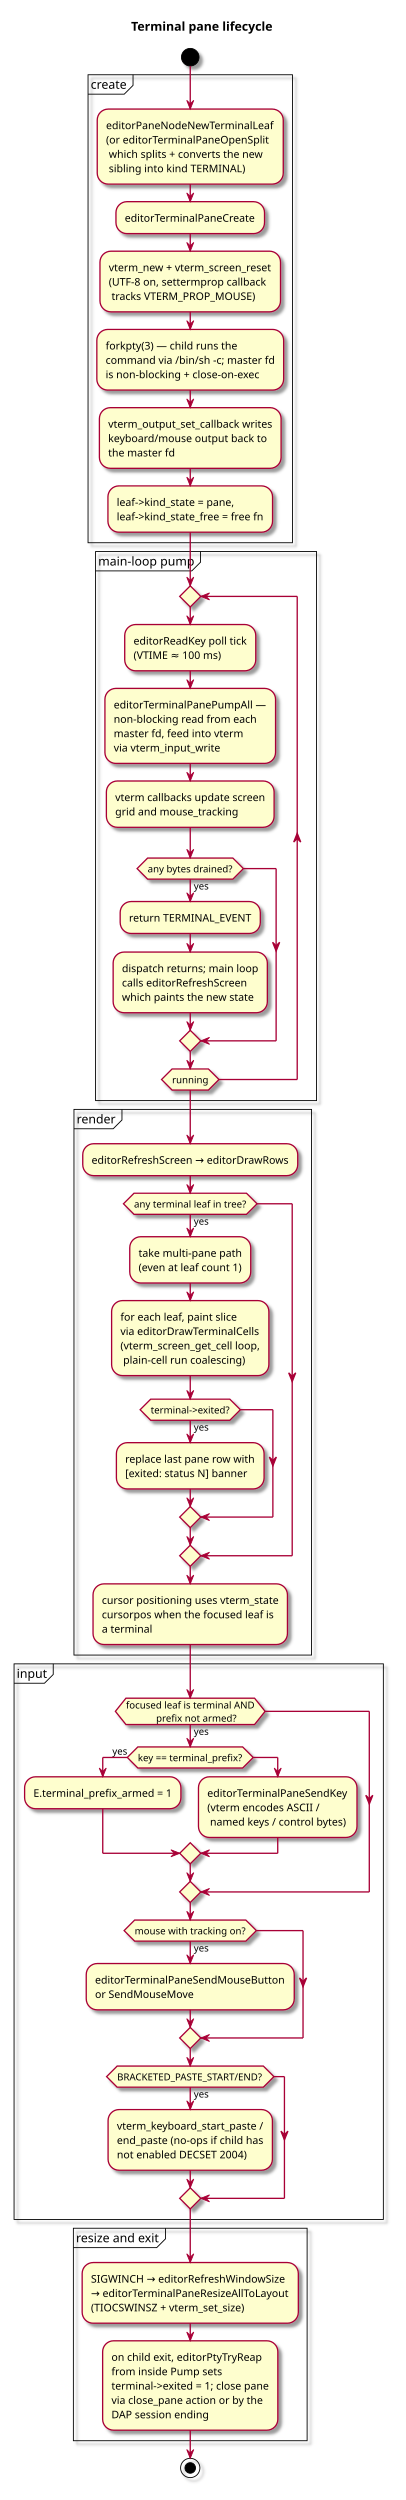
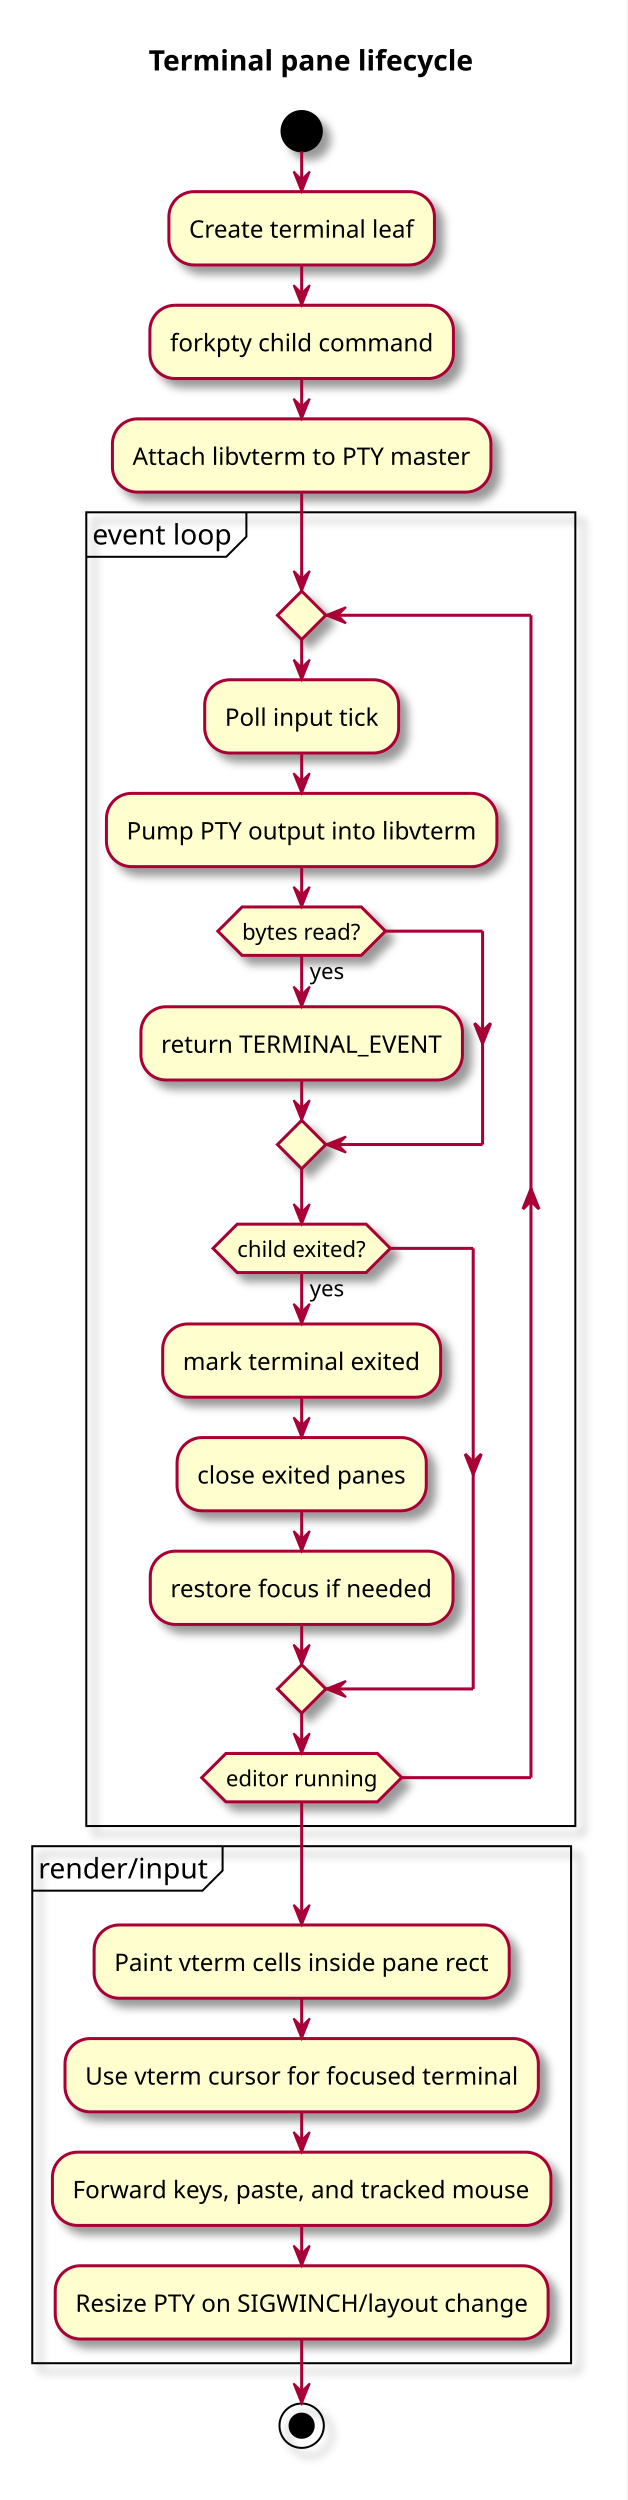
- <svg xmlns="http://www.w3.org/2000/svg" contentStyleType="text/css" data-diagram-type="ACTIVITY" height="2845px" preserveAspectRatio="none" style="width:462px;height:2845px;background:#FFFFFF;" version="1.1" viewBox="0 0 462 2845" width="462px" zoomAndPan="magnify">
+ <svg xmlns="http://www.w3.org/2000/svg" contentStyleType="text/css" data-diagram-type="ACTIVITY" height="1240px" preserveAspectRatio="none" style="width:311px;height:1240px;background:#FFFFFF;" version="1.1" viewBox="0 0 311 1240" width="311px" zoomAndPan="magnify">
  <defs>
-     <filter height="300%" id="fl8oqt6egbbvc" width="300%" x="-1" y="-1">
+     <filter height="300%" id="f10js84vkyv97v" width="300%" x="-1" y="-1">
      <feGaussianBlur result="blurOut" stdDeviation="2" />
      <feColorMatrix in="blurOut" result="blurOut2" type="matrix" values="0 0 0 0 0 0 0 0 0 0 0 0 0 0 0 0 0 0 .4 0" />
      <feOffset dx="4" dy="4" in="blurOut2" result="blurOut3" />
      <feBlend in="SourceGraphic" in2="blurOut3" mode="normal" />
    </filter>
  </defs>
  <rect width="100%" height="100%" fill="#FFFFFF" />
  <g>
    <g class="title" data-source-line="3">
-       <text fill="#000000" font-family="sans-serif" font-size="14" font-weight="700" lengthAdjust="spacing" textLength="161.881" x="149.186" y="34.966">Terminal pane lifecycle</text>
+       <text fill="#000000" font-family="sans-serif" font-size="14" font-weight="700" lengthAdjust="spacing" textLength="161.881" x="73.74" y="34.966">Terminal pane lifecycle</text>
    </g>
-     <ellipse cx="216.494" cy="65.068" fill="#000000" filter="url(#fl8oqt6egbbvc)" rx="10" ry="10" style="stroke:#000000;stroke-width:1;" />
-     <rect fill="none" filter="url(#fl8oqt6egbbvc)" height="532.574" style="stroke:#000000;stroke-width:1;" width="232.601" x="100.193" y="85.068" />
-     <path d="M151.395,85.068 L151.395,97.136 L141.395,107.136 L100.193,107.136" fill="none" style="stroke:#000000;stroke-width:1;" />
-     <text fill="#000000" font-family="sans-serif" font-size="14" lengthAdjust="spacing" textLength="41.202" x="103.193" y="101.034">create</text>
-     <rect fill="#FEFECE" filter="url(#fl8oqt6egbbvc)" height="85.376" rx="12.5" ry="12.5" style="stroke:#A80036;stroke-width:1.5;" width="211.689" x="110.649" y="124.136" />
-     <text fill="#000000" font-family="sans-serif" font-size="12" lengthAdjust="spacing" textLength="191.689" x="120.649" y="146.964">editorPaneNodeNewTerminalLeaf</text>
-     <text fill="#000000" font-family="sans-serif" font-size="12" lengthAdjust="spacing" textLength="186.289" x="120.649" y="163.308">(or editorTerminalPaneOpenSplit</text>
-     <text fill="#000000" font-family="sans-serif" font-size="12" lengthAdjust="spacing" textLength="175.453" x="123.769" y="179.652">which splits + converts the new</text>
-     <text fill="#000000" font-family="sans-serif" font-size="12" lengthAdjust="spacing" textLength="155.413" x="123.769" y="195.996">sibling into kind TERMINAL)</text>
-     <rect fill="#FEFECE" filter="url(#fl8oqt6egbbvc)" height="36.344" rx="12.5" ry="12.5" style="stroke:#A80036;stroke-width:1.5;" width="169.065" x="131.962" y="229.512" />
-     <text fill="#000000" font-family="sans-serif" font-size="12" lengthAdjust="spacing" textLength="149.065" x="141.962" y="252.34">editorTerminalPaneCreate</text>
-     <rect fill="#FEFECE" filter="url(#fl8oqt6egbbvc)" height="69.032" rx="12.5" ry="12.5" style="stroke:#A80036;stroke-width:1.5;" width="205.437" x="113.775" y="285.856" />
-     <text fill="#000000" font-family="sans-serif" font-size="12" lengthAdjust="spacing" textLength="185.437" x="123.775" y="308.685">vterm_new + vterm_screen_reset</text>
-     <text fill="#000000" font-family="sans-serif" font-size="12" lengthAdjust="spacing" textLength="179.317" x="123.775" y="325.029">(UTF-8 on, settermprop callback</text>
-     <text fill="#000000" font-family="sans-serif" font-size="12" lengthAdjust="spacing" textLength="163.849" x="126.895" y="341.373">tracks VTERM_PROP_MOUSE)</text>
-     <rect fill="#FEFECE" filter="url(#fl8oqt6egbbvc)" height="69.032" rx="12.5" ry="12.5" style="stroke:#A80036;stroke-width:1.5;" width="212.601" x="110.193" y="374.889" />
-     <text fill="#000000" font-family="sans-serif" font-size="12" lengthAdjust="spacing" textLength="149.929" x="120.193" y="397.717">forkpty(3) — child runs the</text>
-     <text fill="#000000" font-family="sans-serif" font-size="12" lengthAdjust="spacing" textLength="192.601" x="120.193" y="414.061">command via /bin/sh -c; master fd</text>
-     <text fill="#000000" font-family="sans-serif" font-size="12" lengthAdjust="spacing" textLength="175.501" x="120.193" y="430.405">is non-blocking + close-on-exec</text>
-     <rect fill="#FEFECE" filter="url(#fl8oqt6egbbvc)" height="69.032" rx="12.5" ry="12.5" style="stroke:#A80036;stroke-width:1.5;" width="206.757" x="113.115" y="463.921" />
-     <text fill="#000000" font-family="sans-serif" font-size="12" lengthAdjust="spacing" textLength="186.757" x="123.115" y="486.749">vterm_output_set_callback writes</text>
-     <text fill="#000000" font-family="sans-serif" font-size="12" lengthAdjust="spacing" textLength="181.249" x="123.115" y="503.093">keyboard/mouse output back to</text>
-     <text fill="#000000" font-family="sans-serif" font-size="12" lengthAdjust="spacing" textLength="76.021" x="123.115" y="519.437">the master fd</text>
-     <rect fill="#FEFECE" filter="url(#fl8oqt6egbbvc)" height="52.688" rx="12.5" ry="12.5" style="stroke:#A80036;stroke-width:1.5;" width="187.329" x="122.829" y="552.953" />
-     <text fill="#000000" font-family="sans-serif" font-size="12" lengthAdjust="spacing" textLength="133.609" x="132.829" y="575.782">leaf-&gt;kind_state = pane,</text>
-     <text fill="#000000" font-family="sans-serif" font-size="12" lengthAdjust="spacing" textLength="167.329" x="132.829" y="592.126">leaf-&gt;kind_state_free = free fn</text>
-     <rect fill="none" filter="url(#fl8oqt6egbbvc)" height="624.844" style="stroke:#000000;stroke-width:1;" width="251.473" x="108.758" y="627.642" />
-     <path d="M228.237,627.642 L228.237,639.71 L218.237,649.71 L108.758,649.71" fill="none" style="stroke:#000000;stroke-width:1;" />
-     <text fill="#000000" font-family="sans-serif" font-size="14" lengthAdjust="spacing" textLength="109.48" x="111.758" y="643.608">main-loop pump</text>
-     <rect fill="#FEFECE" filter="url(#fl8oqt6egbbvc)" height="52.688" rx="12.5" ry="12.5" style="stroke:#A80036;stroke-width:1.5;" width="149.121" x="141.934" y="710.71" />
-     <text fill="#000000" font-family="sans-serif" font-size="12" lengthAdjust="spacing" textLength="129.121" x="151.934" y="733.538">editorReadKey poll tick</text>
-     <text fill="#000000" font-family="sans-serif" font-size="12" lengthAdjust="spacing" textLength="96.481" x="151.934" y="749.882">(VTIME ≈ 100 ms)</text>
-     <rect fill="#FEFECE" filter="url(#fl8oqt6egbbvc)" height="85.376" rx="12.5" ry="12.5" style="stroke:#A80036;stroke-width:1.5;" width="194.181" x="119.403" y="783.398" />
-     <text fill="#000000" font-family="sans-serif" font-size="12" lengthAdjust="spacing" textLength="174.181" x="129.404" y="806.226">editorTerminalPanePumpAll —</text>
-     <text fill="#000000" font-family="sans-serif" font-size="12" lengthAdjust="spacing" textLength="163.189" x="129.404" y="822.57">non-blocking read from each</text>
-     <text fill="#000000" font-family="sans-serif" font-size="12" lengthAdjust="spacing" textLength="147.481" x="129.404" y="838.914">master fd, feed into vterm</text>
-     <text fill="#000000" font-family="sans-serif" font-size="12" lengthAdjust="spacing" textLength="121.297" x="129.404" y="855.258">via vterm_input_write</text>
-     <rect fill="#FEFECE" filter="url(#fl8oqt6egbbvc)" height="52.688" rx="12.5" ry="12.5" style="stroke:#A80036;stroke-width:1.5;" width="190.869" x="121.059" y="888.774" />
-     <text fill="#000000" font-family="sans-serif" font-size="12" lengthAdjust="spacing" textLength="170.869" x="131.06" y="911.602">vterm callbacks update screen</text>
-     <text fill="#000000" font-family="sans-serif" font-size="12" lengthAdjust="spacing" textLength="140.401" x="131.06" y="927.947">grid and mouse_tracking</text>
-     <rect fill="#FEFECE" filter="url(#fl8oqt6egbbvc)" height="36.344" rx="12.5" ry="12.5" style="stroke:#A80036;stroke-width:1.5;" width="159.465" x="136.762" y="1025.953" />
-     <text fill="#000000" font-family="sans-serif" font-size="12" lengthAdjust="spacing" textLength="139.465" x="146.762" y="1048.782">return TERMINAL_EVENT</text>
-     <rect fill="#FEFECE" filter="url(#fl8oqt6egbbvc)" height="69.032" rx="12.5" ry="12.5" style="stroke:#A80036;stroke-width:1.5;" width="175.473" x="128.758" y="1083.453" />
-     <text fill="#000000" font-family="sans-serif" font-size="12" lengthAdjust="spacing" textLength="155.473" x="138.758" y="1106.282">dispatch returns; main loop</text>
-     <text fill="#000000" font-family="sans-serif" font-size="12" lengthAdjust="spacing" textLength="142.849" x="138.758" y="1122.626">calls editorRefreshScreen</text>
-     <text fill="#000000" font-family="sans-serif" font-size="12" lengthAdjust="spacing" textLength="150.349" x="138.758" y="1138.97">which paints the new state</text>
-     <polygon fill="#FEFECE" filter="url(#fl8oqt6egbbvc)" points="168.006,976.462,264.982,976.462,276.982,988.462,264.982,1000.462,168.006,1000.462,156.006,988.462,168.006,976.462" style="stroke:#A80036;stroke-width:1.5;" />
-     <text fill="#000000" font-family="sans-serif" font-size="11" lengthAdjust="spacing" textLength="17.083" x="220.494" y="1012.221">yes</text>
-     <text fill="#000000" font-family="sans-serif" font-size="11" lengthAdjust="spacing" textLength="96.975" x="168.006" y="992.731">any bytes drained?</text>
-     <polygon fill="#FEFECE" filter="url(#fl8oqt6egbbvc)" points="216.494,1172.486,228.494,1184.486,216.494,1196.486,204.494,1184.486,216.494,1172.486" style="stroke:#A80036;stroke-width:1.5;" />
-     <polygon fill="#FEFECE" filter="url(#fl8oqt6egbbvc)" points="216.494,666.71,228.494,678.71,216.494,690.71,204.494,678.71,216.494,666.71" style="stroke:#A80036;stroke-width:1.5;" />
-     <polygon fill="#FEFECE" filter="url(#fl8oqt6egbbvc)" points="195.825,1216.486,237.163,1216.486,249.163,1228.486,237.163,1240.486,195.825,1240.486,183.825,1228.486,195.825,1216.486" style="stroke:#A80036;stroke-width:1.5;" />
-     <text fill="#000000" font-family="sans-serif" font-size="11" lengthAdjust="spacing" textLength="41.338" x="195.825" y="1232.754">running</text>
-     <rect fill="none" filter="url(#fl8oqt6egbbvc)" height="620.982" style="stroke:#000000;stroke-width:1;" width="270.355" x="84.173" y="1262.486" />
-     <path d="M138.791,1262.486 L138.791,1274.554 L128.791,1284.554 L84.173,1284.554" fill="none" style="stroke:#000000;stroke-width:1;" />
-     <text fill="#000000" font-family="sans-serif" font-size="14" lengthAdjust="spacing" textLength="44.618" x="87.173" y="1278.452">render</text>
-     <rect fill="#FEFECE" filter="url(#fl8oqt6egbbvc)" height="36.344" rx="12.5" ry="12.5" style="stroke:#A80036;stroke-width:1.5;" width="244.642" x="94.173" y="1301.554" />
-     <text fill="#000000" font-family="sans-serif" font-size="12" lengthAdjust="spacing" textLength="224.642" x="104.173" y="1324.382">editorRefreshScreen → editorDrawRows</text>
-     <rect fill="#FEFECE" filter="url(#fl8oqt6egbbvc)" height="52.688" rx="12.5" ry="12.5" style="stroke:#A80036;stroke-width:1.5;" width="137.661" x="147.664" y="1407.389" />
-     <text fill="#000000" font-family="sans-serif" font-size="12" lengthAdjust="spacing" textLength="117.661" x="157.664" y="1430.217">take multi-pane path</text>
-     <text fill="#000000" font-family="sans-serif" font-size="12" lengthAdjust="spacing" textLength="117.565" x="157.664" y="1446.561">(even at leaf count 1)</text>
-     <rect fill="#FEFECE" filter="url(#fl8oqt6egbbvc)" height="85.376" rx="12.5" ry="12.5" style="stroke:#A80036;stroke-width:1.5;" width="178.965" x="127.011" y="1480.077" />
-     <text fill="#000000" font-family="sans-serif" font-size="12" lengthAdjust="spacing" textLength="132.865" x="137.012" y="1502.905">for each leaf, paint slice</text>
-     <text fill="#000000" font-family="sans-serif" font-size="12" lengthAdjust="spacing" textLength="158.965" x="137.012" y="1519.249">via editorDrawTerminalCells</text>
-     <text fill="#000000" font-family="sans-serif" font-size="12" lengthAdjust="spacing" textLength="158.905" x="137.012" y="1535.593">(vterm_screen_get_cell loop,</text>
-     <text fill="#000000" font-family="sans-serif" font-size="12" lengthAdjust="spacing" textLength="138.949" x="140.132" y="1551.937">plain-cell run coalescing)</text>
-     <rect fill="#FEFECE" filter="url(#fl8oqt6egbbvc)" height="52.688" rx="12.5" ry="12.5" style="stroke:#A80036;stroke-width:1.5;" width="168.069" x="132.46" y="1641.747" />
-     <text fill="#000000" font-family="sans-serif" font-size="12" lengthAdjust="spacing" textLength="148.069" x="142.46" y="1664.575">replace last pane row with</text>
-     <text fill="#000000" font-family="sans-serif" font-size="12" lengthAdjust="spacing" textLength="139.261" x="142.46" y="1680.919">[exited: status N] banner</text>
-     <polygon fill="#FEFECE" filter="url(#fl8oqt6egbbvc)" points="171.466,1592.256,261.522,1592.256,273.522,1604.256,261.522,1616.256,171.466,1616.256,159.466,1604.256,171.466,1592.256" style="stroke:#A80036;stroke-width:1.5;" />
-     <text fill="#000000" font-family="sans-serif" font-size="11" lengthAdjust="spacing" textLength="17.083" x="220.494" y="1628.015">yes</text>
-     <text fill="#000000" font-family="sans-serif" font-size="11" lengthAdjust="spacing" textLength="90.056" x="171.466" y="1608.524">terminal-&gt;exited?</text>
-     <polygon fill="#FEFECE" filter="url(#fl8oqt6egbbvc)" points="216.494,1714.435,228.494,1726.435,216.494,1738.435,204.494,1726.435,216.494,1714.435" style="stroke:#A80036;stroke-width:1.5;" />
-     <polygon fill="#FEFECE" filter="url(#fl8oqt6egbbvc)" points="152.497,1357.898,280.492,1357.898,292.492,1369.898,280.492,1381.898,152.497,1381.898,140.497,1369.898,152.497,1357.898" style="stroke:#A80036;stroke-width:1.5;" />
-     <text fill="#000000" font-family="sans-serif" font-size="11" lengthAdjust="spacing" textLength="17.083" x="220.494" y="1393.657">yes</text>
-     <text fill="#000000" font-family="sans-serif" font-size="11" lengthAdjust="spacing" textLength="127.995" x="152.497" y="1374.166">any terminal leaf in tree?</text>
-     <polygon fill="#FEFECE" filter="url(#fl8oqt6egbbvc)" points="216.494,1758.435,228.494,1770.435,216.494,1782.435,204.494,1770.435,216.494,1758.435" style="stroke:#A80036;stroke-width:1.5;" />
-     <rect fill="#FEFECE" filter="url(#fl8oqt6egbbvc)" height="69.032" rx="12.5" ry="12.5" style="stroke:#A80036;stroke-width:1.5;" width="221.23" x="105.879" y="1802.435" />
-     <text fill="#000000" font-family="sans-serif" font-size="12" lengthAdjust="spacing" textLength="201.23" x="115.879" y="1825.263">cursor positioning uses vterm_state</text>
-     <text fill="#000000" font-family="sans-serif" font-size="12" lengthAdjust="spacing" textLength="195.661" x="115.879" y="1841.608">cursorpos when the focused leaf is</text>
-     <text fill="#000000" font-family="sans-serif" font-size="12" lengthAdjust="spacing" textLength="57.468" x="115.879" y="1857.952">a terminal</text>
-     <rect fill="none" filter="url(#fl8oqt6egbbvc)" height="632.257" style="stroke:#000000;stroke-width:1;" width="420.254" x="16" y="1893.468" />
-     <path d="M60.58,1893.468 L60.58,1905.536 L50.58,1915.536 L16,1915.536" fill="none" style="stroke:#000000;stroke-width:1;" />
-     <text fill="#000000" font-family="sans-serif" font-size="14" lengthAdjust="spacing" textLength="34.58" x="19" y="1909.434">input</text>
-     <polygon fill="#FEFECE" filter="url(#fl8oqt6egbbvc)" points="156.869,1987.99,276.119,1987.99,288.119,1999.99,276.119,2011.99,156.869,2011.99,144.869,1999.99,156.869,1987.99" style="stroke:#A80036;stroke-width:1.5;" />
-     <text fill="#000000" font-family="sans-serif" font-size="11" lengthAdjust="spacing" textLength="119.25" x="156.869" y="2004.258">key == terminal_prefix?</text>
-     <text fill="#000000" font-family="sans-serif" font-size="11" lengthAdjust="spacing" textLength="17.083" x="127.786" y="1996.767">yes</text>
-     <rect fill="#FEFECE" filter="url(#fl8oqt6egbbvc)" height="36.344" rx="12.5" ry="12.5" style="stroke:#A80036;stroke-width:1.5;" width="177.861" x="28" y="2021.99" />
-     <text fill="#000000" font-family="sans-serif" font-size="12" lengthAdjust="spacing" textLength="157.861" x="38" y="2044.818">E.terminal_prefix_armed = 1</text>
-     <rect fill="#FEFECE" filter="url(#fl8oqt6egbbvc)" height="69.032" rx="12.5" ry="12.5" style="stroke:#A80036;stroke-width:1.5;" width="180.393" x="225.861" y="2021.99" />
-     <text fill="#000000" font-family="sans-serif" font-size="12" lengthAdjust="spacing" textLength="160.393" x="235.861" y="2044.818">editorTerminalPaneSendKey</text>
-     <text fill="#000000" font-family="sans-serif" font-size="12" lengthAdjust="spacing" textLength="127.873" x="235.861" y="2061.162">(vterm encodes ASCII /</text>
-     <text fill="#000000" font-family="sans-serif" font-size="12" lengthAdjust="spacing" textLength="155.533" x="238.981" y="2077.507">named keys / control bytes)</text>
-     <polygon fill="#FEFECE" filter="url(#fl8oqt6egbbvc)" points="216.494,2097.023,228.494,2109.023,216.494,2121.023,204.494,2109.023,216.494,2097.023" style="stroke:#A80036;stroke-width:1.5;" />
-     <polygon fill="#FEFECE" filter="url(#fl8oqt6egbbvc)" points="143.312,1932.536,289.677,1932.536,301.677,1947.517,289.677,1962.499,143.312,1962.499,131.312,1947.517,143.312,1932.536" style="stroke:#A80036;stroke-width:1.5;" />
-     <text fill="#000000" font-family="sans-serif" font-size="11" lengthAdjust="spacing" textLength="17.083" x="220.494" y="1974.258">yes</text>
-     <text fill="#000000" font-family="sans-serif" font-size="11" lengthAdjust="spacing" textLength="146.365" x="143.312" y="1944.294">focused leaf is terminal AND</text>
-     <text fill="#000000" font-family="sans-serif" font-size="11" lengthAdjust="spacing" textLength="91.838" x="177.631" y="1959.276">prefix not armed?</text>
-     <polygon fill="#FEFECE" filter="url(#fl8oqt6egbbvc)" points="216.494,2141.023,228.494,2153.023,216.494,2165.023,204.494,2153.023,216.494,2141.023" style="stroke:#A80036;stroke-width:1.5;" />
-     <rect fill="#FEFECE" filter="url(#fl8oqt6egbbvc)" height="52.688" rx="12.5" ry="12.5" style="stroke:#A80036;stroke-width:1.5;" width="236.709" x="98.139" y="2234.514" />
-     <text fill="#000000" font-family="sans-serif" font-size="12" lengthAdjust="spacing" textLength="216.709" x="108.139" y="2257.342">editorTerminalPaneSendMouseButton</text>
-     <text fill="#000000" font-family="sans-serif" font-size="12" lengthAdjust="spacing" textLength="112.573" x="108.139" y="2273.686">or SendMouseMove</text>
-     <polygon fill="#FEFECE" filter="url(#fl8oqt6egbbvc)" points="153.239,2185.023,279.749,2185.023,291.749,2197.023,279.749,2209.023,153.239,2209.023,141.239,2197.023,153.239,2185.023" style="stroke:#A80036;stroke-width:1.5;" />
-     <text fill="#000000" font-family="sans-serif" font-size="11" lengthAdjust="spacing" textLength="17.083" x="220.494" y="2220.782">yes</text>
-     <text fill="#000000" font-family="sans-serif" font-size="11" lengthAdjust="spacing" textLength="126.51" x="153.239" y="2201.291">mouse with tracking on?</text>
-     <polygon fill="#FEFECE" filter="url(#fl8oqt6egbbvc)" points="216.494,2307.202,228.494,2319.202,216.494,2331.202,204.494,2319.202,216.494,2307.202" style="stroke:#A80036;stroke-width:1.5;" />
-     <rect fill="#FEFECE" filter="url(#fl8oqt6egbbvc)" height="69.032" rx="12.5" ry="12.5" style="stroke:#A80036;stroke-width:1.5;" width="187.005" x="122.992" y="2400.693" />
-     <text fill="#000000" font-family="sans-serif" font-size="12" lengthAdjust="spacing" textLength="167.005" x="132.992" y="2423.521">vterm_keyboard_start_paste /</text>
-     <text fill="#000000" font-family="sans-serif" font-size="12" lengthAdjust="spacing" textLength="166.729" x="132.992" y="2439.865">end_paste (no-ops if child has</text>
-     <text fill="#000000" font-family="sans-serif" font-size="12" lengthAdjust="spacing" textLength="147.913" x="132.992" y="2456.209">not enabled DECSET 2004)</text>
-     <polygon fill="#FEFECE" filter="url(#fl8oqt6egbbvc)" points="133.296,2351.202,299.692,2351.202,311.692,2363.202,299.692,2375.202,133.296,2375.202,121.296,2363.202,133.296,2351.202" style="stroke:#A80036;stroke-width:1.5;" />
-     <text fill="#000000" font-family="sans-serif" font-size="11" lengthAdjust="spacing" textLength="17.083" x="220.494" y="2386.961">yes</text>
-     <text fill="#000000" font-family="sans-serif" font-size="11" lengthAdjust="spacing" textLength="166.396" x="133.296" y="2367.47">BRACKETED_PASTE_START/END?</text>
-     <polygon fill="#FEFECE" filter="url(#fl8oqt6egbbvc)" points="216.494,2489.725,228.494,2501.725,216.494,2513.725,204.494,2501.725,216.494,2489.725" style="stroke:#A80036;stroke-width:1.5;" />
-     <rect fill="none" filter="url(#fl8oqt6egbbvc)" height="241.821" style="stroke:#000000;stroke-width:1;" width="265.998" x="83.495" y="2535.725" />
-     <path d="M188.331,2535.725 L188.331,2547.793 L178.331,2557.793 L83.495,2557.793" fill="none" style="stroke:#000000;stroke-width:1;" />
-     <text fill="#000000" font-family="sans-serif" font-size="14" lengthAdjust="spacing" textLength="94.836" x="86.495" y="2551.691">resize and exit</text>
-     <rect fill="#FEFECE" filter="url(#fl8oqt6egbbvc)" height="69.032" rx="12.5" ry="12.5" style="stroke:#A80036;stroke-width:1.5;" width="245.998" x="93.495" y="2574.793" />
-     <text fill="#000000" font-family="sans-serif" font-size="12" lengthAdjust="spacing" textLength="220.862" x="103.495" y="2597.621">SIGWINCH → editorRefreshWindowSize</text>
-     <text fill="#000000" font-family="sans-serif" font-size="12" lengthAdjust="spacing" textLength="225.998" x="103.495" y="2613.965">→ editorTerminalPaneResizeAllToLayout</text>
-     <text fill="#000000" font-family="sans-serif" font-size="12" lengthAdjust="spacing" textLength="174.517" x="103.495" y="2630.309">(TIOCSWINSZ + vterm_set_size)</text>
-     <rect fill="#FEFECE" filter="url(#fl8oqt6egbbvc)" height="101.721" rx="12.5" ry="12.5" style="stroke:#A80036;stroke-width:1.5;" width="199.389" x="116.799" y="2663.825" />
-     <text fill="#000000" font-family="sans-serif" font-size="12" lengthAdjust="spacing" textLength="172.141" x="126.799" y="2686.653">on child exit, editorPtyTryReap</text>
-     <text fill="#000000" font-family="sans-serif" font-size="12" lengthAdjust="spacing" textLength="126.301" x="126.799" y="2702.998">from inside Pump sets</text>
-     <text fill="#000000" font-family="sans-serif" font-size="12" lengthAdjust="spacing" textLength="179.389" x="126.799" y="2719.342">terminal-&gt;exited = 1; close pane</text>
-     <text fill="#000000" font-family="sans-serif" font-size="12" lengthAdjust="spacing" textLength="172.609" x="126.799" y="2735.686">via close_pane action or by the</text>
-     <text fill="#000000" font-family="sans-serif" font-size="12" lengthAdjust="spacing" textLength="111.169" x="126.799" y="2752.03">DAP session ending</text>
-     <ellipse cx="216.494" cy="2808.546" fill="none" filter="url(#fl8oqt6egbbvc)" rx="11" ry="11" style="stroke:#000000;stroke-width:1;" />
-     <ellipse cx="216.494" cy="2808.546" fill="#000000" rx="6" ry="6" style="stroke:#000000;stroke-width:1;" />
-     <line style="stroke:#A80036;stroke-width:1.5;" x1="216.494" x2="216.494" y1="209.512" y2="229.512" />
-     <polygon fill="#A80036" points="212.494,219.512,216.494,229.512,220.494,219.512,216.494,223.512" style="stroke:#A80036;stroke-width:1;" />
-     <line style="stroke:#A80036;stroke-width:1.5;" x1="216.494" x2="216.494" y1="265.856" y2="285.856" />
-     <polygon fill="#A80036" points="212.494,275.856,216.494,285.856,220.494,275.856,216.494,279.856" style="stroke:#A80036;stroke-width:1;" />
-     <line style="stroke:#A80036;stroke-width:1.5;" x1="216.494" x2="216.494" y1="354.889" y2="374.889" />
-     <polygon fill="#A80036" points="212.494,364.889,216.494,374.889,220.494,364.889,216.494,368.889" style="stroke:#A80036;stroke-width:1;" />
-     <line style="stroke:#A80036;stroke-width:1.5;" x1="216.494" x2="216.494" y1="443.921" y2="463.921" />
-     <polygon fill="#A80036" points="212.494,453.921,216.494,463.921,220.494,453.921,216.494,457.921" style="stroke:#A80036;stroke-width:1;" />
-     <line style="stroke:#A80036;stroke-width:1.5;" x1="216.494" x2="216.494" y1="532.953" y2="552.953" />
-     <polygon fill="#A80036" points="212.494,542.953,216.494,552.953,220.494,542.953,216.494,546.953" style="stroke:#A80036;stroke-width:1;" />
-     <line style="stroke:#A80036;stroke-width:1.5;" x1="216.494" x2="216.494" y1="75.068" y2="124.136" />
-     <polygon fill="#A80036" points="212.494,114.136,216.494,124.136,220.494,114.136,216.494,118.136" style="stroke:#A80036;stroke-width:1;" />
-     <line style="stroke:#A80036;stroke-width:1.5;" x1="216.494" x2="216.494" y1="763.398" y2="783.398" />
-     <polygon fill="#A80036" points="212.494,773.398,216.494,783.398,220.494,773.398,216.494,777.398" style="stroke:#A80036;stroke-width:1;" />
-     <line style="stroke:#A80036;stroke-width:1.5;" x1="216.494" x2="216.494" y1="868.774" y2="888.774" />
-     <polygon fill="#A80036" points="212.494,878.774,216.494,888.774,220.494,878.774,216.494,882.774" style="stroke:#A80036;stroke-width:1;" />
-     <line style="stroke:#A80036;stroke-width:1.5;" x1="216.494" x2="216.494" y1="1062.298" y2="1083.453" />
-     <polygon fill="#A80036" points="212.494,1073.453,216.494,1083.453,220.494,1073.453,216.494,1077.453" style="stroke:#A80036;stroke-width:1;" />
-     <line style="stroke:#A80036;stroke-width:1.5;" x1="216.494" x2="216.494" y1="1000.462" y2="1025.953" />
-     <polygon fill="#A80036" points="212.494,1015.953,216.494,1025.953,220.494,1015.953,216.494,1019.953" style="stroke:#A80036;stroke-width:1;" />
-     <line style="stroke:#A80036;stroke-width:1.5;" x1="276.982" x2="314.231" y1="988.462" y2="988.462" />
-     <polygon fill="#A80036" points="310.231,1072.298,314.231,1082.298,318.231,1072.298,314.231,1076.298" style="stroke:#A80036;stroke-width:1.5;" />
-     <line style="stroke:#A80036;stroke-width:1.5;" x1="314.231" x2="314.231" y1="988.462" y2="1184.486" />
-     <line style="stroke:#A80036;stroke-width:1.5;" x1="314.231" x2="228.494" y1="1184.486" y2="1184.486" />
-     <polygon fill="#A80036" points="238.494,1180.486,228.494,1184.486,238.494,1188.486,234.494,1184.486" style="stroke:#A80036;stroke-width:1;" />
-     <line style="stroke:#A80036;stroke-width:1.5;" x1="216.494" x2="216.494" y1="1152.486" y2="1172.486" />
-     <polygon fill="#A80036" points="212.494,1162.486,216.494,1172.486,220.494,1162.486,216.494,1166.486" style="stroke:#A80036;stroke-width:1;" />
-     <line style="stroke:#A80036;stroke-width:1.5;" x1="216.494" x2="216.494" y1="941.462" y2="976.462" />
-     <polygon fill="#A80036" points="212.494,966.462,216.494,976.462,220.494,966.462,216.494,970.462" style="stroke:#A80036;stroke-width:1;" />
-     <line style="stroke:#A80036;stroke-width:1.5;" x1="216.494" x2="216.494" y1="690.71" y2="710.71" />
-     <polygon fill="#A80036" points="212.494,700.71,216.494,710.71,220.494,700.71,216.494,704.71" style="stroke:#A80036;stroke-width:1;" />
-     <line style="stroke:#A80036;stroke-width:1.5;" x1="249.163" x2="338.231" y1="1228.486" y2="1228.486" />
-     <polygon fill="#A80036" points="334.231,958.265,338.231,948.265,342.231,958.265,338.231,954.265" style="stroke:#A80036;stroke-width:1.5;" />
-     <line style="stroke:#A80036;stroke-width:1.5;" x1="338.231" x2="338.231" y1="678.71" y2="1228.486" />
-     <line style="stroke:#A80036;stroke-width:1.5;" x1="338.231" x2="228.494" y1="678.71" y2="678.71" />
-     <polygon fill="#A80036" points="238.494,674.71,228.494,678.71,238.494,682.71,234.494,678.71" style="stroke:#A80036;stroke-width:1;" />
-     <line style="stroke:#A80036;stroke-width:1.5;" x1="216.494" x2="216.494" y1="1196.486" y2="1216.486" />
-     <polygon fill="#A80036" points="212.494,1206.486,216.494,1216.486,220.494,1206.486,216.494,1210.486" style="stroke:#A80036;stroke-width:1;" />
-     <line style="stroke:#A80036;stroke-width:1.5;" x1="216.494" x2="216.494" y1="605.642" y2="666.71" />
-     <polygon fill="#A80036" points="212.494,656.71,216.494,666.71,220.494,656.71,216.494,660.71" style="stroke:#A80036;stroke-width:1;" />
-     <line style="stroke:#A80036;stroke-width:1.5;" x1="216.494" x2="216.494" y1="1460.077" y2="1480.077" />
-     <polygon fill="#A80036" points="212.494,1470.077,216.494,1480.077,220.494,1470.077,216.494,1474.077" style="stroke:#A80036;stroke-width:1;" />
-     <line style="stroke:#A80036;stroke-width:1.5;" x1="216.494" x2="216.494" y1="1616.256" y2="1641.747" />
-     <polygon fill="#A80036" points="212.494,1631.747,216.494,1641.747,220.494,1631.747,216.494,1635.747" style="stroke:#A80036;stroke-width:1;" />
-     <line style="stroke:#A80036;stroke-width:1.5;" x1="273.522" x2="310.529" y1="1604.256" y2="1604.256" />
-     <polygon fill="#A80036" points="306.529,1658.091,310.529,1668.091,314.529,1658.091,310.529,1662.091" style="stroke:#A80036;stroke-width:1.5;" />
-     <line style="stroke:#A80036;stroke-width:1.5;" x1="310.529" x2="310.529" y1="1604.256" y2="1726.435" />
-     <line style="stroke:#A80036;stroke-width:1.5;" x1="310.529" x2="228.494" y1="1726.435" y2="1726.435" />
-     <polygon fill="#A80036" points="238.494,1722.435,228.494,1726.435,238.494,1730.435,234.494,1726.435" style="stroke:#A80036;stroke-width:1;" />
-     <line style="stroke:#A80036;stroke-width:1.5;" x1="216.494" x2="216.494" y1="1694.435" y2="1714.435" />
-     <polygon fill="#A80036" points="212.494,1704.435,216.494,1714.435,220.494,1704.435,216.494,1708.435" style="stroke:#A80036;stroke-width:1;" />
-     <line style="stroke:#A80036;stroke-width:1.5;" x1="216.494" x2="216.494" y1="1565.453" y2="1592.256" />
-     <polygon fill="#A80036" points="212.494,1582.256,216.494,1592.256,220.494,1582.256,216.494,1586.256" style="stroke:#A80036;stroke-width:1;" />
-     <line style="stroke:#A80036;stroke-width:1.5;" x1="216.494" x2="216.494" y1="1381.898" y2="1407.389" />
-     <polygon fill="#A80036" points="212.494,1397.389,216.494,1407.389,220.494,1397.389,216.494,1401.389" style="stroke:#A80036;stroke-width:1;" />
-     <line style="stroke:#A80036;stroke-width:1.5;" x1="292.492" x2="332.529" y1="1369.898" y2="1369.898" />
-     <polygon fill="#A80036" points="328.529,1562.256,332.529,1572.256,336.529,1562.256,332.529,1566.256" style="stroke:#A80036;stroke-width:1.5;" />
-     <line style="stroke:#A80036;stroke-width:1.5;" x1="332.529" x2="332.529" y1="1369.898" y2="1770.435" />
-     <line style="stroke:#A80036;stroke-width:1.5;" x1="332.529" x2="228.494" y1="1770.435" y2="1770.435" />
-     <polygon fill="#A80036" points="238.494,1766.435,228.494,1770.435,238.494,1774.435,234.494,1770.435" style="stroke:#A80036;stroke-width:1;" />
-     <line style="stroke:#A80036;stroke-width:1.5;" x1="216.494" x2="216.494" y1="1738.435" y2="1758.435" />
-     <polygon fill="#A80036" points="212.494,1748.435,216.494,1758.435,220.494,1748.435,216.494,1752.435" style="stroke:#A80036;stroke-width:1;" />
-     <line style="stroke:#A80036;stroke-width:1.5;" x1="216.494" x2="216.494" y1="1337.898" y2="1357.898" />
-     <polygon fill="#A80036" points="212.494,1347.898,216.494,1357.898,220.494,1347.898,216.494,1351.898" style="stroke:#A80036;stroke-width:1;" />
-     <line style="stroke:#A80036;stroke-width:1.5;" x1="216.494" x2="216.494" y1="1782.435" y2="1802.435" />
-     <polygon fill="#A80036" points="212.494,1792.435,216.494,1802.435,220.494,1792.435,216.494,1796.435" style="stroke:#A80036;stroke-width:1;" />
-     <line style="stroke:#A80036;stroke-width:1.5;" x1="216.494" x2="216.494" y1="1240.486" y2="1301.554" />
-     <polygon fill="#A80036" points="212.494,1291.554,216.494,1301.554,220.494,1291.554,216.494,1295.554" style="stroke:#A80036;stroke-width:1;" />
-     <line style="stroke:#A80036;stroke-width:1.5;" x1="144.869" x2="116.93" y1="1999.99" y2="1999.99" />
-     <line style="stroke:#A80036;stroke-width:1.5;" x1="116.93" x2="116.93" y1="1999.99" y2="2021.99" />
-     <polygon fill="#A80036" points="112.93,2011.99,116.93,2021.99,120.93,2011.99,116.93,2015.99" style="stroke:#A80036;stroke-width:1;" />
-     <line style="stroke:#A80036;stroke-width:1.5;" x1="288.119" x2="316.058" y1="1999.99" y2="1999.99" />
-     <line style="stroke:#A80036;stroke-width:1.5;" x1="316.058" x2="316.058" y1="1999.99" y2="2021.99" />
-     <polygon fill="#A80036" points="312.058,2011.99,316.058,2021.99,320.058,2011.99,316.058,2015.99" style="stroke:#A80036;stroke-width:1;" />
-     <line style="stroke:#A80036;stroke-width:1.5;" x1="116.93" x2="116.93" y1="2058.334" y2="2109.023" />
-     <line style="stroke:#A80036;stroke-width:1.5;" x1="116.93" x2="204.494" y1="2109.023" y2="2109.023" />
-     <polygon fill="#A80036" points="194.494,2105.023,204.494,2109.023,194.494,2113.023,198.494,2109.023" style="stroke:#A80036;stroke-width:1;" />
-     <line style="stroke:#A80036;stroke-width:1.5;" x1="316.058" x2="316.058" y1="2091.023" y2="2109.023" />
-     <line style="stroke:#A80036;stroke-width:1.5;" x1="316.058" x2="228.494" y1="2109.023" y2="2109.023" />
-     <polygon fill="#A80036" points="238.494,2105.023,228.494,2109.023,238.494,2113.023,234.494,2109.023" style="stroke:#A80036;stroke-width:1;" />
-     <line style="stroke:#A80036;stroke-width:1.5;" x1="216.494" x2="216.494" y1="1962.499" y2="1987.99" />
-     <polygon fill="#A80036" points="212.494,1977.99,216.494,1987.99,220.494,1977.99,216.494,1981.99" style="stroke:#A80036;stroke-width:1;" />
-     <line style="stroke:#A80036;stroke-width:1.5;" x1="301.677" x2="420.254" y1="1947.517" y2="1947.517" />
-     <polygon fill="#A80036" points="416.254,2043.015,420.254,2053.015,424.254,2043.015,420.254,2047.015" style="stroke:#A80036;stroke-width:1.5;" />
-     <line style="stroke:#A80036;stroke-width:1.5;" x1="420.254" x2="420.254" y1="1947.517" y2="2153.023" />
-     <line style="stroke:#A80036;stroke-width:1.5;" x1="420.254" x2="228.494" y1="2153.023" y2="2153.023" />
-     <polygon fill="#A80036" points="238.494,2149.023,228.494,2153.023,238.494,2157.023,234.494,2153.023" style="stroke:#A80036;stroke-width:1;" />
-     <line style="stroke:#A80036;stroke-width:1.5;" x1="216.494" x2="216.494" y1="2121.023" y2="2141.023" />
-     <polygon fill="#A80036" points="212.494,2131.023,216.494,2141.023,220.494,2131.023,216.494,2135.023" style="stroke:#A80036;stroke-width:1;" />
-     <line style="stroke:#A80036;stroke-width:1.5;" x1="216.494" x2="216.494" y1="2209.023" y2="2234.514" />
-     <polygon fill="#A80036" points="212.494,2224.514,216.494,2234.514,220.494,2224.514,216.494,2228.514" style="stroke:#A80036;stroke-width:1;" />
-     <line style="stroke:#A80036;stroke-width:1.5;" x1="291.749" x2="344.849" y1="2197.023" y2="2197.023" />
-     <polygon fill="#A80036" points="340.849,2250.858,344.849,2260.858,348.849,2250.858,344.849,2254.858" style="stroke:#A80036;stroke-width:1.5;" />
-     <line style="stroke:#A80036;stroke-width:1.5;" x1="344.849" x2="344.849" y1="2197.023" y2="2319.202" />
-     <line style="stroke:#A80036;stroke-width:1.5;" x1="344.849" x2="228.494" y1="2319.202" y2="2319.202" />
-     <polygon fill="#A80036" points="238.494,2315.202,228.494,2319.202,238.494,2323.202,234.494,2319.202" style="stroke:#A80036;stroke-width:1;" />
-     <line style="stroke:#A80036;stroke-width:1.5;" x1="216.494" x2="216.494" y1="2287.202" y2="2307.202" />
-     <polygon fill="#A80036" points="212.494,2297.202,216.494,2307.202,220.494,2297.202,216.494,2301.202" style="stroke:#A80036;stroke-width:1;" />
-     <line style="stroke:#A80036;stroke-width:1.5;" x1="216.494" x2="216.494" y1="2165.023" y2="2185.023" />
-     <polygon fill="#A80036" points="212.494,2175.023,216.494,2185.023,220.494,2175.023,216.494,2179.023" style="stroke:#A80036;stroke-width:1;" />
-     <line style="stroke:#A80036;stroke-width:1.5;" x1="216.494" x2="216.494" y1="2375.202" y2="2400.693" />
-     <polygon fill="#A80036" points="212.494,2390.693,216.494,2400.693,220.494,2390.693,216.494,2394.693" style="stroke:#A80036;stroke-width:1;" />
-     <line style="stroke:#A80036;stroke-width:1.5;" x1="311.692" x2="323.692" y1="2363.202" y2="2363.202" />
-     <polygon fill="#A80036" points="319.692,2425.209,323.692,2435.209,327.692,2425.209,323.692,2429.209" style="stroke:#A80036;stroke-width:1.5;" />
-     <line style="stroke:#A80036;stroke-width:1.5;" x1="323.692" x2="323.692" y1="2363.202" y2="2501.725" />
-     <line style="stroke:#A80036;stroke-width:1.5;" x1="323.692" x2="228.494" y1="2501.725" y2="2501.725" />
-     <polygon fill="#A80036" points="238.494,2497.725,228.494,2501.725,238.494,2505.725,234.494,2501.725" style="stroke:#A80036;stroke-width:1;" />
-     <line style="stroke:#A80036;stroke-width:1.5;" x1="216.494" x2="216.494" y1="2469.725" y2="2489.725" />
-     <polygon fill="#A80036" points="212.494,2479.725,216.494,2489.725,220.494,2479.725,216.494,2483.725" style="stroke:#A80036;stroke-width:1;" />
-     <line style="stroke:#A80036;stroke-width:1.5;" x1="216.494" x2="216.494" y1="2331.202" y2="2351.202" />
-     <polygon fill="#A80036" points="212.494,2341.202,216.494,2351.202,220.494,2341.202,216.494,2345.202" style="stroke:#A80036;stroke-width:1;" />
-     <line style="stroke:#A80036;stroke-width:1.5;" x1="216.494" x2="216.494" y1="1871.468" y2="1932.536" />
-     <polygon fill="#A80036" points="212.494,1922.536,216.494,1932.536,220.494,1922.536,216.494,1926.536" style="stroke:#A80036;stroke-width:1;" />
-     <line style="stroke:#A80036;stroke-width:1.5;" x1="216.494" x2="216.494" y1="2643.825" y2="2663.825" />
-     <polygon fill="#A80036" points="212.494,2653.825,216.494,2663.825,220.494,2653.825,216.494,2657.825" style="stroke:#A80036;stroke-width:1;" />
-     <line style="stroke:#A80036;stroke-width:1.5;" x1="216.494" x2="216.494" y1="2513.725" y2="2574.793" />
-     <polygon fill="#A80036" points="212.494,2564.793,216.494,2574.793,220.494,2564.793,216.494,2568.793" style="stroke:#A80036;stroke-width:1;" />
-     <line style="stroke:#A80036;stroke-width:1.5;" x1="216.494" x2="216.494" y1="2765.546" y2="2797.546" />
-     <polygon fill="#A80036" points="212.494,2787.546,216.494,2797.546,220.494,2787.546,216.494,2791.546" style="stroke:#A80036;stroke-width:1;" />
+     <ellipse cx="149.629" cy="65.068" fill="#000000" filter="url(#f10js84vkyv97v)" rx="10" ry="10" style="stroke:#000000;stroke-width:1;" />
+     <rect fill="#FEFECE" filter="url(#f10js84vkyv97v)" height="36.344" rx="12.5" ry="12.5" style="stroke:#A80036;stroke-width:1.5;" width="131.721" x="83.768" y="95.068" />
+     <text fill="#000000" font-family="sans-serif" font-size="12" lengthAdjust="spacing" textLength="111.721" x="93.768" y="117.896">Create terminal leaf</text>
+     <rect fill="#FEFECE" filter="url(#f10js84vkyv97v)" height="36.344" rx="12.5" ry="12.5" style="stroke:#A80036;stroke-width:1.5;" width="150.561" x="74.348" y="151.412" />
+     <text fill="#000000" font-family="sans-serif" font-size="12" lengthAdjust="spacing" textLength="130.561" x="84.348" y="174.24">forkpty child command</text>
+     <rect fill="#FEFECE" filter="url(#f10js84vkyv97v)" height="36.344" rx="12.5" ry="12.5" style="stroke:#A80036;stroke-width:1.5;" width="187.737" x="55.76" y="207.756" />
+     <text fill="#000000" font-family="sans-serif" font-size="12" lengthAdjust="spacing" textLength="167.737" x="65.76" y="230.584">Attach libvterm to PTY master</text>
+     <rect fill="none" filter="url(#f10js84vkyv97v)" height="651.615" style="stroke:#000000;stroke-width:1;" width="242.565" x="42.796" y="254.1" />
+     <path d="M122.208,254.1 L122.208,266.168 L112.208,276.168 L42.796,276.168" fill="none" style="stroke:#000000;stroke-width:1;" />
+     <text fill="#000000" font-family="sans-serif" font-size="14" lengthAdjust="spacing" textLength="69.412" x="45.796" y="270.066">event loop</text>
+     <rect fill="#FEFECE" filter="url(#f10js84vkyv97v)" height="36.344" rx="12.5" ry="12.5" style="stroke:#A80036;stroke-width:1.5;" width="96.189" x="101.534" y="337.168" />
+     <text fill="#000000" font-family="sans-serif" font-size="12" lengthAdjust="spacing" textLength="76.189" x="111.534" y="359.996">Poll input tick</text>
+     <rect fill="#FEFECE" filter="url(#f10js84vkyv97v)" height="36.344" rx="12.5" ry="12.5" style="stroke:#A80036;stroke-width:1.5;" width="193.665" x="52.796" y="393.512" />
+     <text fill="#000000" font-family="sans-serif" font-size="12" lengthAdjust="spacing" textLength="173.665" x="62.796" y="416.34">Pump PTY output into libvterm</text>
+     <rect fill="#FEFECE" filter="url(#f10js84vkyv97v)" height="36.344" rx="12.5" ry="12.5" style="stroke:#A80036;stroke-width:1.5;" width="159.465" x="69.896" y="499.347" />
+     <text fill="#000000" font-family="sans-serif" font-size="12" lengthAdjust="spacing" textLength="139.465" x="79.896" y="522.175">return TERMINAL_EVENT</text>
+     <polygon fill="#FEFECE" filter="url(#f10js84vkyv97v)" points="120.061,449.856,179.197,449.856,191.197,461.856,179.197,473.856,120.061,473.856,108.061,461.856,120.061,449.856" style="stroke:#A80036;stroke-width:1.5;" />
+     <text fill="#000000" font-family="sans-serif" font-size="11" lengthAdjust="spacing" textLength="17.083" x="153.629" y="485.615">yes</text>
+     <text fill="#000000" font-family="sans-serif" font-size="11" lengthAdjust="spacing" textLength="59.136" x="120.061" y="466.124">bytes read?</text>
+     <polygon fill="#FEFECE" filter="url(#f10js84vkyv97v)" points="149.629,555.692,161.629,567.692,149.629,579.692,137.629,567.692,149.629,555.692" style="stroke:#A80036;stroke-width:1.5;" />
+     <rect fill="#FEFECE" filter="url(#f10js84vkyv97v)" height="36.344" rx="12.5" ry="12.5" style="stroke:#A80036;stroke-width:1.5;" width="137.865" x="80.696" y="656.682" />
+     <text fill="#000000" font-family="sans-serif" font-size="12" lengthAdjust="spacing" textLength="117.865" x="90.696" y="679.51">mark terminal exited</text>
+     <rect fill="#FEFECE" filter="url(#f10js84vkyv97v)" height="36.344" rx="12.5" ry="12.5" style="stroke:#A80036;stroke-width:1.5;" width="123.609" x="87.824" y="713.027" />
+     <text fill="#000000" font-family="sans-serif" font-size="12" lengthAdjust="spacing" textLength="103.609" x="97.824" y="735.855">close exited panes</text>
+     <rect fill="#FEFECE" filter="url(#f10js84vkyv97v)" height="36.344" rx="12.5" ry="12.5" style="stroke:#A80036;stroke-width:1.5;" width="150.165" x="74.546" y="769.371" />
+     <text fill="#000000" font-family="sans-serif" font-size="12" lengthAdjust="spacing" textLength="130.165" x="84.546" y="792.199">restore focus if needed</text>
+     <polygon fill="#FEFECE" filter="url(#f10js84vkyv97v)" points="117.652,607.192,181.606,607.192,193.606,619.192,181.606,631.192,117.652,631.192,105.652,619.192,117.652,607.192" style="stroke:#A80036;stroke-width:1.5;" />
+     <text fill="#000000" font-family="sans-serif" font-size="11" lengthAdjust="spacing" textLength="17.083" x="153.629" y="642.95">yes</text>
+     <text fill="#000000" font-family="sans-serif" font-size="11" lengthAdjust="spacing" textLength="63.954" x="117.652" y="623.459">child exited?</text>
+     <polygon fill="#FEFECE" filter="url(#f10js84vkyv97v)" points="149.629,825.715,161.629,837.715,149.629,849.715,137.629,837.715,149.629,825.715" style="stroke:#A80036;stroke-width:1.5;" />
+     <polygon fill="#FEFECE" filter="url(#f10js84vkyv97v)" points="149.629,293.168,161.629,305.168,149.629,317.168,137.629,305.168,149.629,293.168" style="stroke:#A80036;stroke-width:1.5;" />
+     <polygon fill="#FEFECE" filter="url(#f10js84vkyv97v)" points="112.042,869.715,187.215,869.715,199.215,881.715,187.215,893.715,112.042,893.715,100.042,881.715,112.042,869.715" style="stroke:#A80036;stroke-width:1.5;" />
+     <text fill="#000000" font-family="sans-serif" font-size="11" lengthAdjust="spacing" textLength="75.173" x="112.042" y="885.983">editor running</text>
+     <rect fill="none" filter="url(#f10js84vkyv97v)" height="256.444" style="stroke:#000000;stroke-width:1;" width="267.258" x="16" y="915.715" />
+     <path d="M110.406,915.715 L110.406,927.783 L100.406,937.783 L16,937.783" fill="none" style="stroke:#000000;stroke-width:1;" />
+     <text fill="#000000" font-family="sans-serif" font-size="14" lengthAdjust="spacing" textLength="84.406" x="19" y="931.681">render/input</text>
+     <rect fill="#FEFECE" filter="url(#f10js84vkyv97v)" height="36.344" rx="12.5" ry="12.5" style="stroke:#A80036;stroke-width:1.5;" width="205.893" x="46.682" y="954.783" />
+     <text fill="#000000" font-family="sans-serif" font-size="12" lengthAdjust="spacing" textLength="185.893" x="56.682" y="977.611">Paint vterm cells inside pane rect</text>
+     <rect fill="#FEFECE" filter="url(#f10js84vkyv97v)" height="36.344" rx="12.5" ry="12.5" style="stroke:#A80036;stroke-width:1.5;" width="234.778" x="32.24" y="1011.127" />
+     <text fill="#000000" font-family="sans-serif" font-size="12" lengthAdjust="spacing" textLength="214.778" x="42.24" y="1033.955">Use vterm cursor for focused terminal</text>
+     <rect fill="#FEFECE" filter="url(#f10js84vkyv97v)" height="36.344" rx="12.5" ry="12.5" style="stroke:#A80036;stroke-width:1.5;" width="247.258" x="26" y="1067.471" />
+     <text fill="#000000" font-family="sans-serif" font-size="12" lengthAdjust="spacing" textLength="227.258" x="36" y="1090.299">Forward keys, paste, and tracked mouse</text>
+     <rect fill="#FEFECE" filter="url(#f10js84vkyv97v)" height="36.344" rx="12.5" ry="12.5" style="stroke:#A80036;stroke-width:1.5;" width="244.474" x="27.392" y="1123.815" />
+     <text fill="#000000" font-family="sans-serif" font-size="12" lengthAdjust="spacing" textLength="224.474" x="37.392" y="1146.643">Resize PTY on SIGWINCH/layout change</text>
+     <ellipse cx="149.629" cy="1203.159" fill="none" filter="url(#f10js84vkyv97v)" rx="11" ry="11" style="stroke:#000000;stroke-width:1;" />
+     <ellipse cx="149.629" cy="1203.159" fill="#000000" rx="6" ry="6" style="stroke:#000000;stroke-width:1;" />
+     <line style="stroke:#A80036;stroke-width:1.5;" x1="149.629" x2="149.629" y1="75.068" y2="95.068" />
+     <polygon fill="#A80036" points="145.629,85.068,149.629,95.068,153.629,85.068,149.629,89.068" style="stroke:#A80036;stroke-width:1;" />
+     <line style="stroke:#A80036;stroke-width:1.5;" x1="149.629" x2="149.629" y1="131.412" y2="151.412" />
+     <polygon fill="#A80036" points="145.629,141.412,149.629,151.412,153.629,141.412,149.629,145.412" style="stroke:#A80036;stroke-width:1;" />
+     <line style="stroke:#A80036;stroke-width:1.5;" x1="149.629" x2="149.629" y1="187.756" y2="207.756" />
+     <polygon fill="#A80036" points="145.629,197.756,149.629,207.756,153.629,197.756,149.629,201.756" style="stroke:#A80036;stroke-width:1;" />
+     <line style="stroke:#A80036;stroke-width:1.5;" x1="149.629" x2="149.629" y1="373.512" y2="393.512" />
+     <polygon fill="#A80036" points="145.629,383.512,149.629,393.512,153.629,383.512,149.629,387.512" style="stroke:#A80036;stroke-width:1;" />
+     <line style="stroke:#A80036;stroke-width:1.5;" x1="149.629" x2="149.629" y1="473.856" y2="499.347" />
+     <polygon fill="#A80036" points="145.629,489.347,149.629,499.347,153.629,489.347,149.629,493.347" style="stroke:#A80036;stroke-width:1;" />
+     <line style="stroke:#A80036;stroke-width:1.5;" x1="191.197" x2="239.361" y1="461.856" y2="461.856" />
+     <polygon fill="#A80036" points="235.361,507.519,239.361,517.519,243.361,507.519,239.361,511.519" style="stroke:#A80036;stroke-width:1.5;" />
+     <line style="stroke:#A80036;stroke-width:1.5;" x1="239.361" x2="239.361" y1="461.856" y2="567.692" />
+     <line style="stroke:#A80036;stroke-width:1.5;" x1="239.361" x2="161.629" y1="567.692" y2="567.692" />
+     <polygon fill="#A80036" points="171.629,563.692,161.629,567.692,171.629,571.692,167.629,567.692" style="stroke:#A80036;stroke-width:1;" />
+     <line style="stroke:#A80036;stroke-width:1.5;" x1="149.629" x2="149.629" y1="535.692" y2="555.692" />
+     <polygon fill="#A80036" points="145.629,545.692,149.629,555.692,153.629,545.692,149.629,549.692" style="stroke:#A80036;stroke-width:1;" />
+     <line style="stroke:#A80036;stroke-width:1.5;" x1="149.629" x2="149.629" y1="429.856" y2="449.856" />
+     <polygon fill="#A80036" points="145.629,439.856,149.629,449.856,153.629,439.856,149.629,443.856" style="stroke:#A80036;stroke-width:1;" />
+     <line style="stroke:#A80036;stroke-width:1.5;" x1="149.629" x2="149.629" y1="693.027" y2="713.027" />
+     <polygon fill="#A80036" points="145.629,703.027,149.629,713.027,153.629,703.027,149.629,707.027" style="stroke:#A80036;stroke-width:1;" />
+     <line style="stroke:#A80036;stroke-width:1.5;" x1="149.629" x2="149.629" y1="749.371" y2="769.371" />
+     <polygon fill="#A80036" points="145.629,759.371,149.629,769.371,153.629,759.371,149.629,763.371" style="stroke:#A80036;stroke-width:1;" />
+     <line style="stroke:#A80036;stroke-width:1.5;" x1="149.629" x2="149.629" y1="631.192" y2="656.682" />
+     <polygon fill="#A80036" points="145.629,646.682,149.629,656.682,153.629,646.682,149.629,650.682" style="stroke:#A80036;stroke-width:1;" />
+     <line style="stroke:#A80036;stroke-width:1.5;" x1="193.606" x2="234.711" y1="619.192" y2="619.192" />
+     <polygon fill="#A80036" points="230.711,721.199,234.711,731.199,238.711,721.199,234.711,725.199" style="stroke:#A80036;stroke-width:1.5;" />
+     <line style="stroke:#A80036;stroke-width:1.5;" x1="234.711" x2="234.711" y1="619.192" y2="837.715" />
+     <line style="stroke:#A80036;stroke-width:1.5;" x1="234.711" x2="161.629" y1="837.715" y2="837.715" />
+     <polygon fill="#A80036" points="171.629,833.715,161.629,837.715,171.629,841.715,167.629,837.715" style="stroke:#A80036;stroke-width:1;" />
+     <line style="stroke:#A80036;stroke-width:1.5;" x1="149.629" x2="149.629" y1="805.715" y2="825.715" />
+     <polygon fill="#A80036" points="145.629,815.715,149.629,825.715,153.629,815.715,149.629,819.715" style="stroke:#A80036;stroke-width:1;" />
+     <line style="stroke:#A80036;stroke-width:1.5;" x1="149.629" x2="149.629" y1="579.692" y2="607.192" />
+     <polygon fill="#A80036" points="145.629,597.192,149.629,607.192,153.629,597.192,149.629,601.192" style="stroke:#A80036;stroke-width:1;" />
+     <line style="stroke:#A80036;stroke-width:1.5;" x1="149.629" x2="149.629" y1="317.168" y2="337.168" />
+     <polygon fill="#A80036" points="145.629,327.168,149.629,337.168,153.629,327.168,149.629,331.168" style="stroke:#A80036;stroke-width:1;" />
+     <line style="stroke:#A80036;stroke-width:1.5;" x1="199.215" x2="263.361" y1="881.715" y2="881.715" />
+     <polygon fill="#A80036" points="259.361,599.692,263.361,589.692,267.361,599.692,263.361,595.692" style="stroke:#A80036;stroke-width:1.5;" />
+     <line style="stroke:#A80036;stroke-width:1.5;" x1="263.361" x2="263.361" y1="305.168" y2="881.715" />
+     <line style="stroke:#A80036;stroke-width:1.5;" x1="263.361" x2="161.629" y1="305.168" y2="305.168" />
+     <polygon fill="#A80036" points="171.629,301.168,161.629,305.168,171.629,309.168,167.629,305.168" style="stroke:#A80036;stroke-width:1;" />
+     <line style="stroke:#A80036;stroke-width:1.5;" x1="149.629" x2="149.629" y1="849.715" y2="869.715" />
+     <polygon fill="#A80036" points="145.629,859.715,149.629,869.715,153.629,859.715,149.629,863.715" style="stroke:#A80036;stroke-width:1;" />
+     <line style="stroke:#A80036;stroke-width:1.5;" x1="149.629" x2="149.629" y1="244.1" y2="293.168" />
+     <polygon fill="#A80036" points="145.629,283.168,149.629,293.168,153.629,283.168,149.629,287.168" style="stroke:#A80036;stroke-width:1;" />
+     <line style="stroke:#A80036;stroke-width:1.5;" x1="149.629" x2="149.629" y1="991.127" y2="1011.127" />
+     <polygon fill="#A80036" points="145.629,1001.127,149.629,1011.127,153.629,1001.127,149.629,1005.127" style="stroke:#A80036;stroke-width:1;" />
+     <line style="stroke:#A80036;stroke-width:1.5;" x1="149.629" x2="149.629" y1="1047.471" y2="1067.471" />
+     <polygon fill="#A80036" points="145.629,1057.471,149.629,1067.471,153.629,1057.471,149.629,1061.471" style="stroke:#A80036;stroke-width:1;" />
+     <line style="stroke:#A80036;stroke-width:1.5;" x1="149.629" x2="149.629" y1="1103.815" y2="1123.815" />
+     <polygon fill="#A80036" points="145.629,1113.815,149.629,1123.815,153.629,1113.815,149.629,1117.815" style="stroke:#A80036;stroke-width:1;" />
+     <line style="stroke:#A80036;stroke-width:1.5;" x1="149.629" x2="149.629" y1="893.715" y2="954.783" />
+     <polygon fill="#A80036" points="145.629,944.783,149.629,954.783,153.629,944.783,149.629,948.783" style="stroke:#A80036;stroke-width:1;" />
+     <line style="stroke:#A80036;stroke-width:1.5;" x1="149.629" x2="149.629" y1="1160.159" y2="1192.159" />
+     <polygon fill="#A80036" points="145.629,1182.159,149.629,1192.159,153.629,1182.159,149.629,1186.159" style="stroke:#A80036;stroke-width:1;" />
  </g>
</svg>
